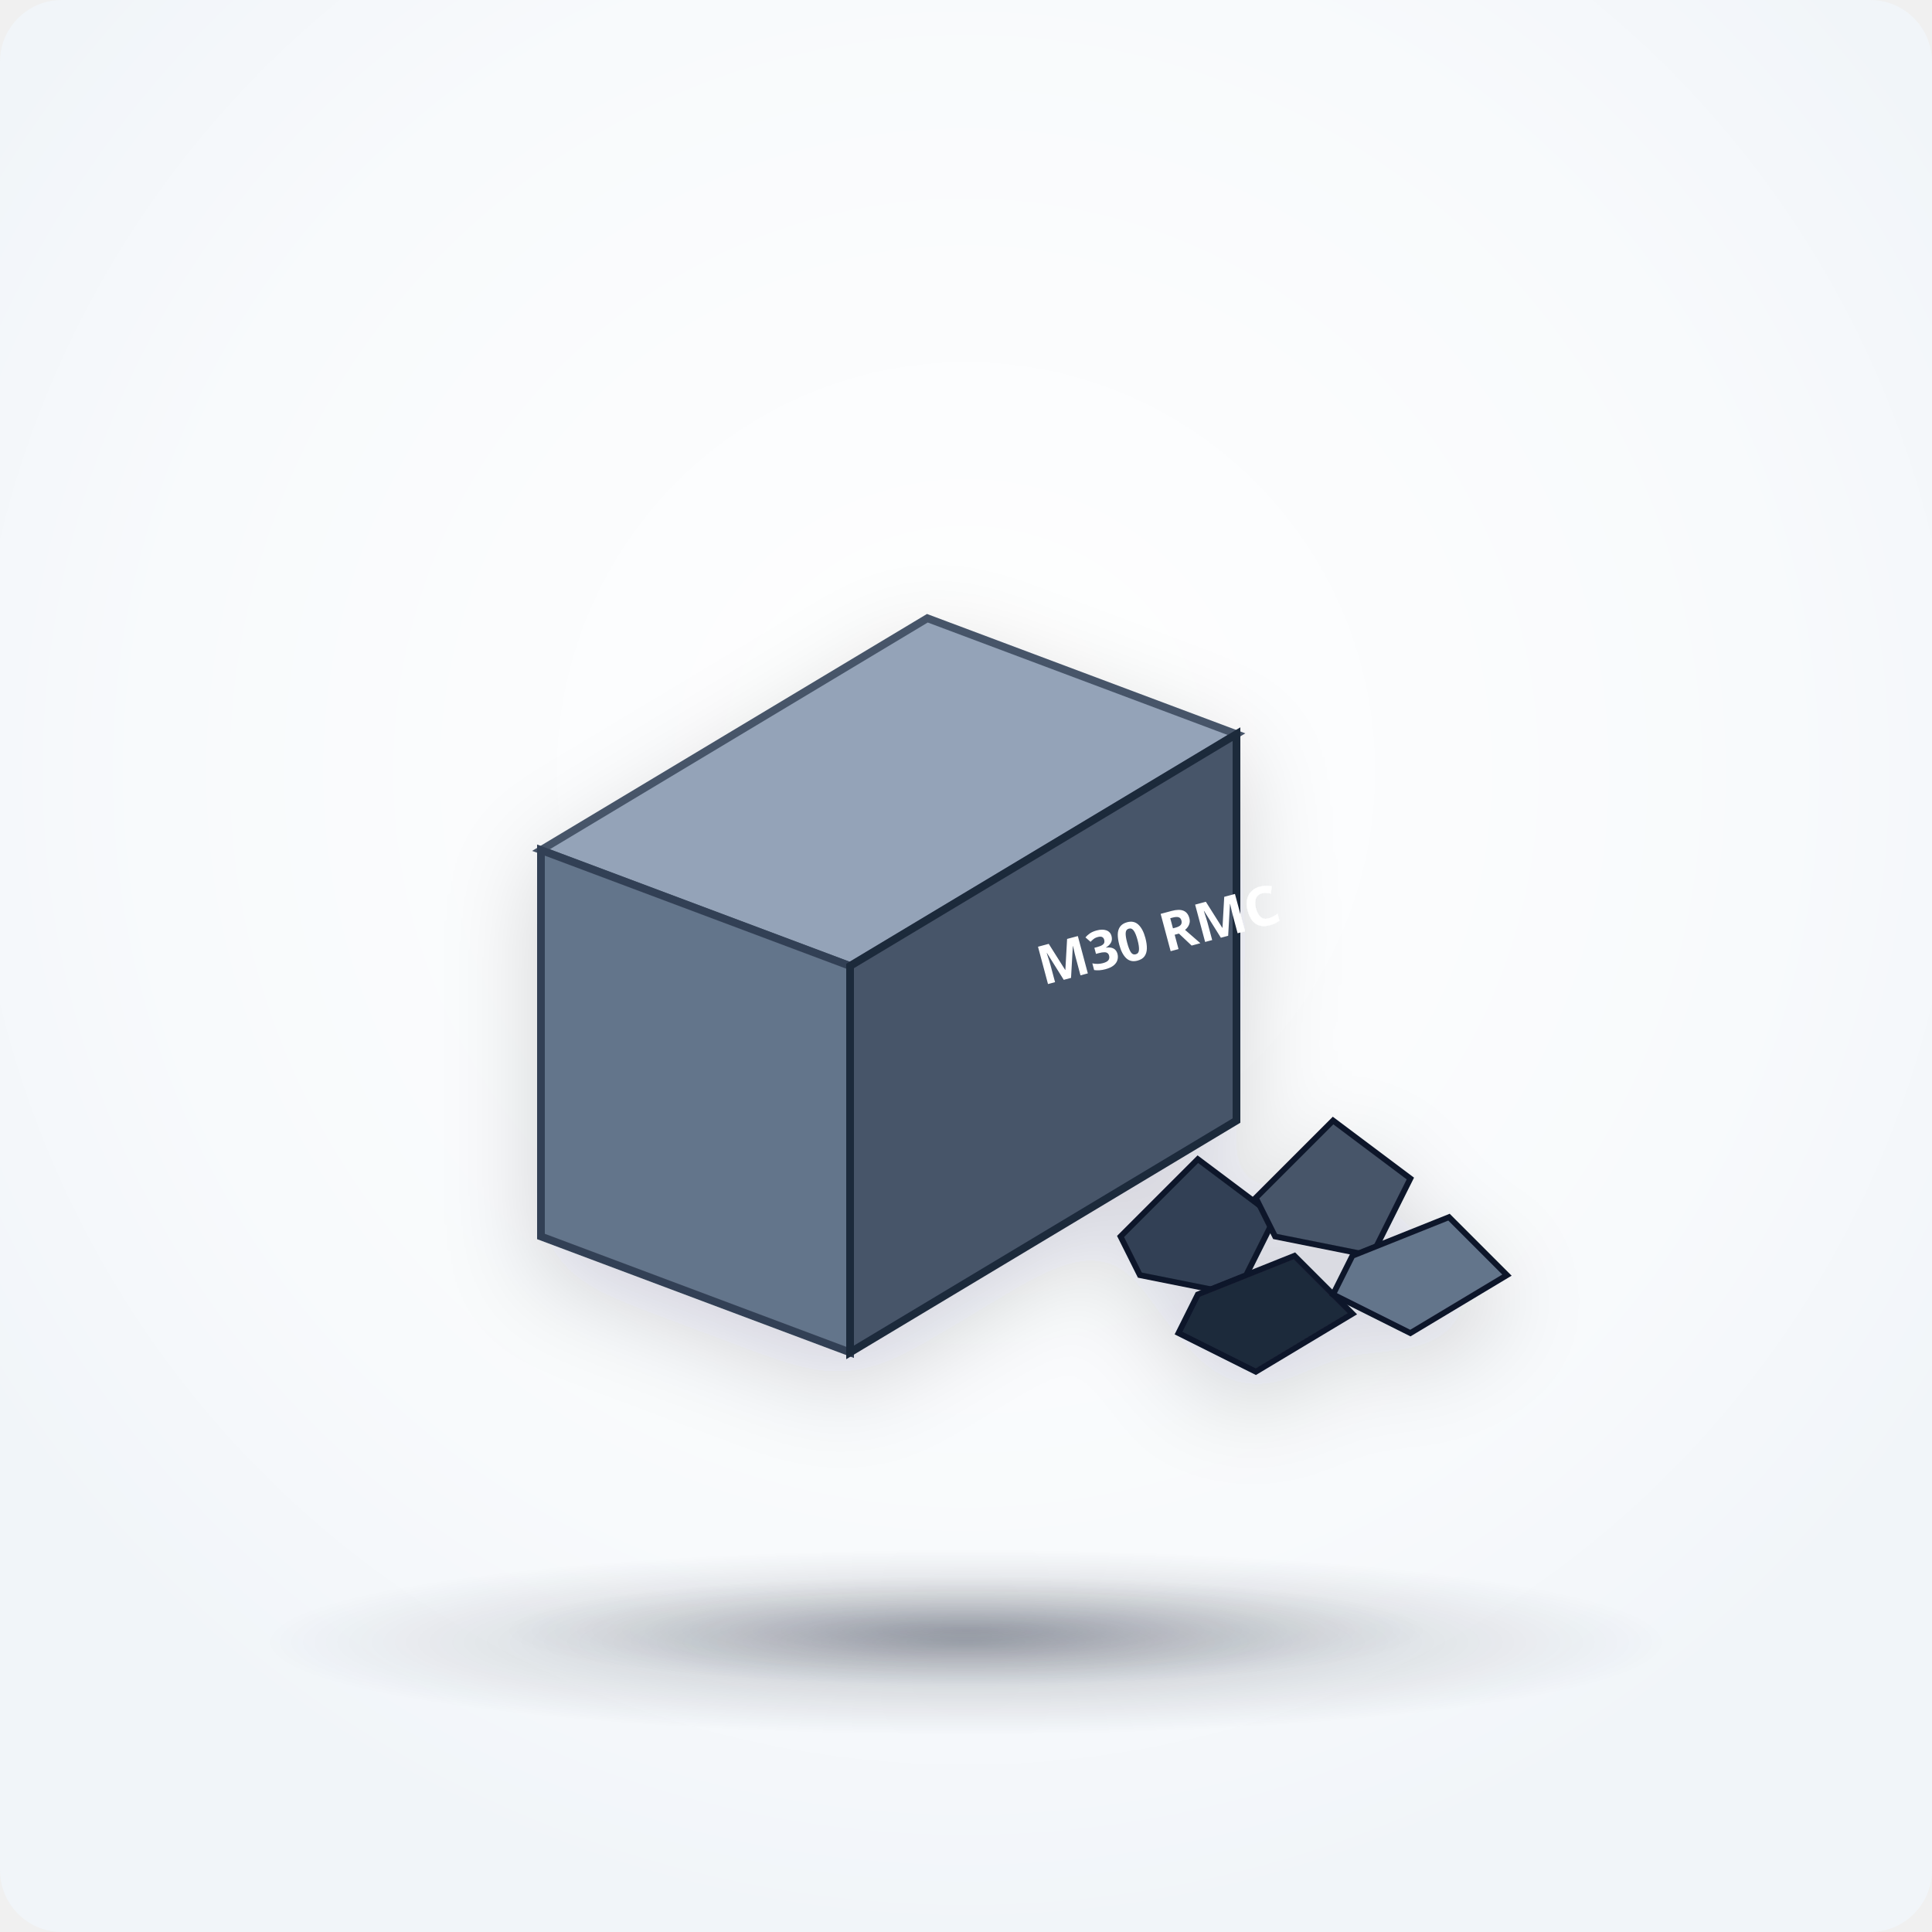
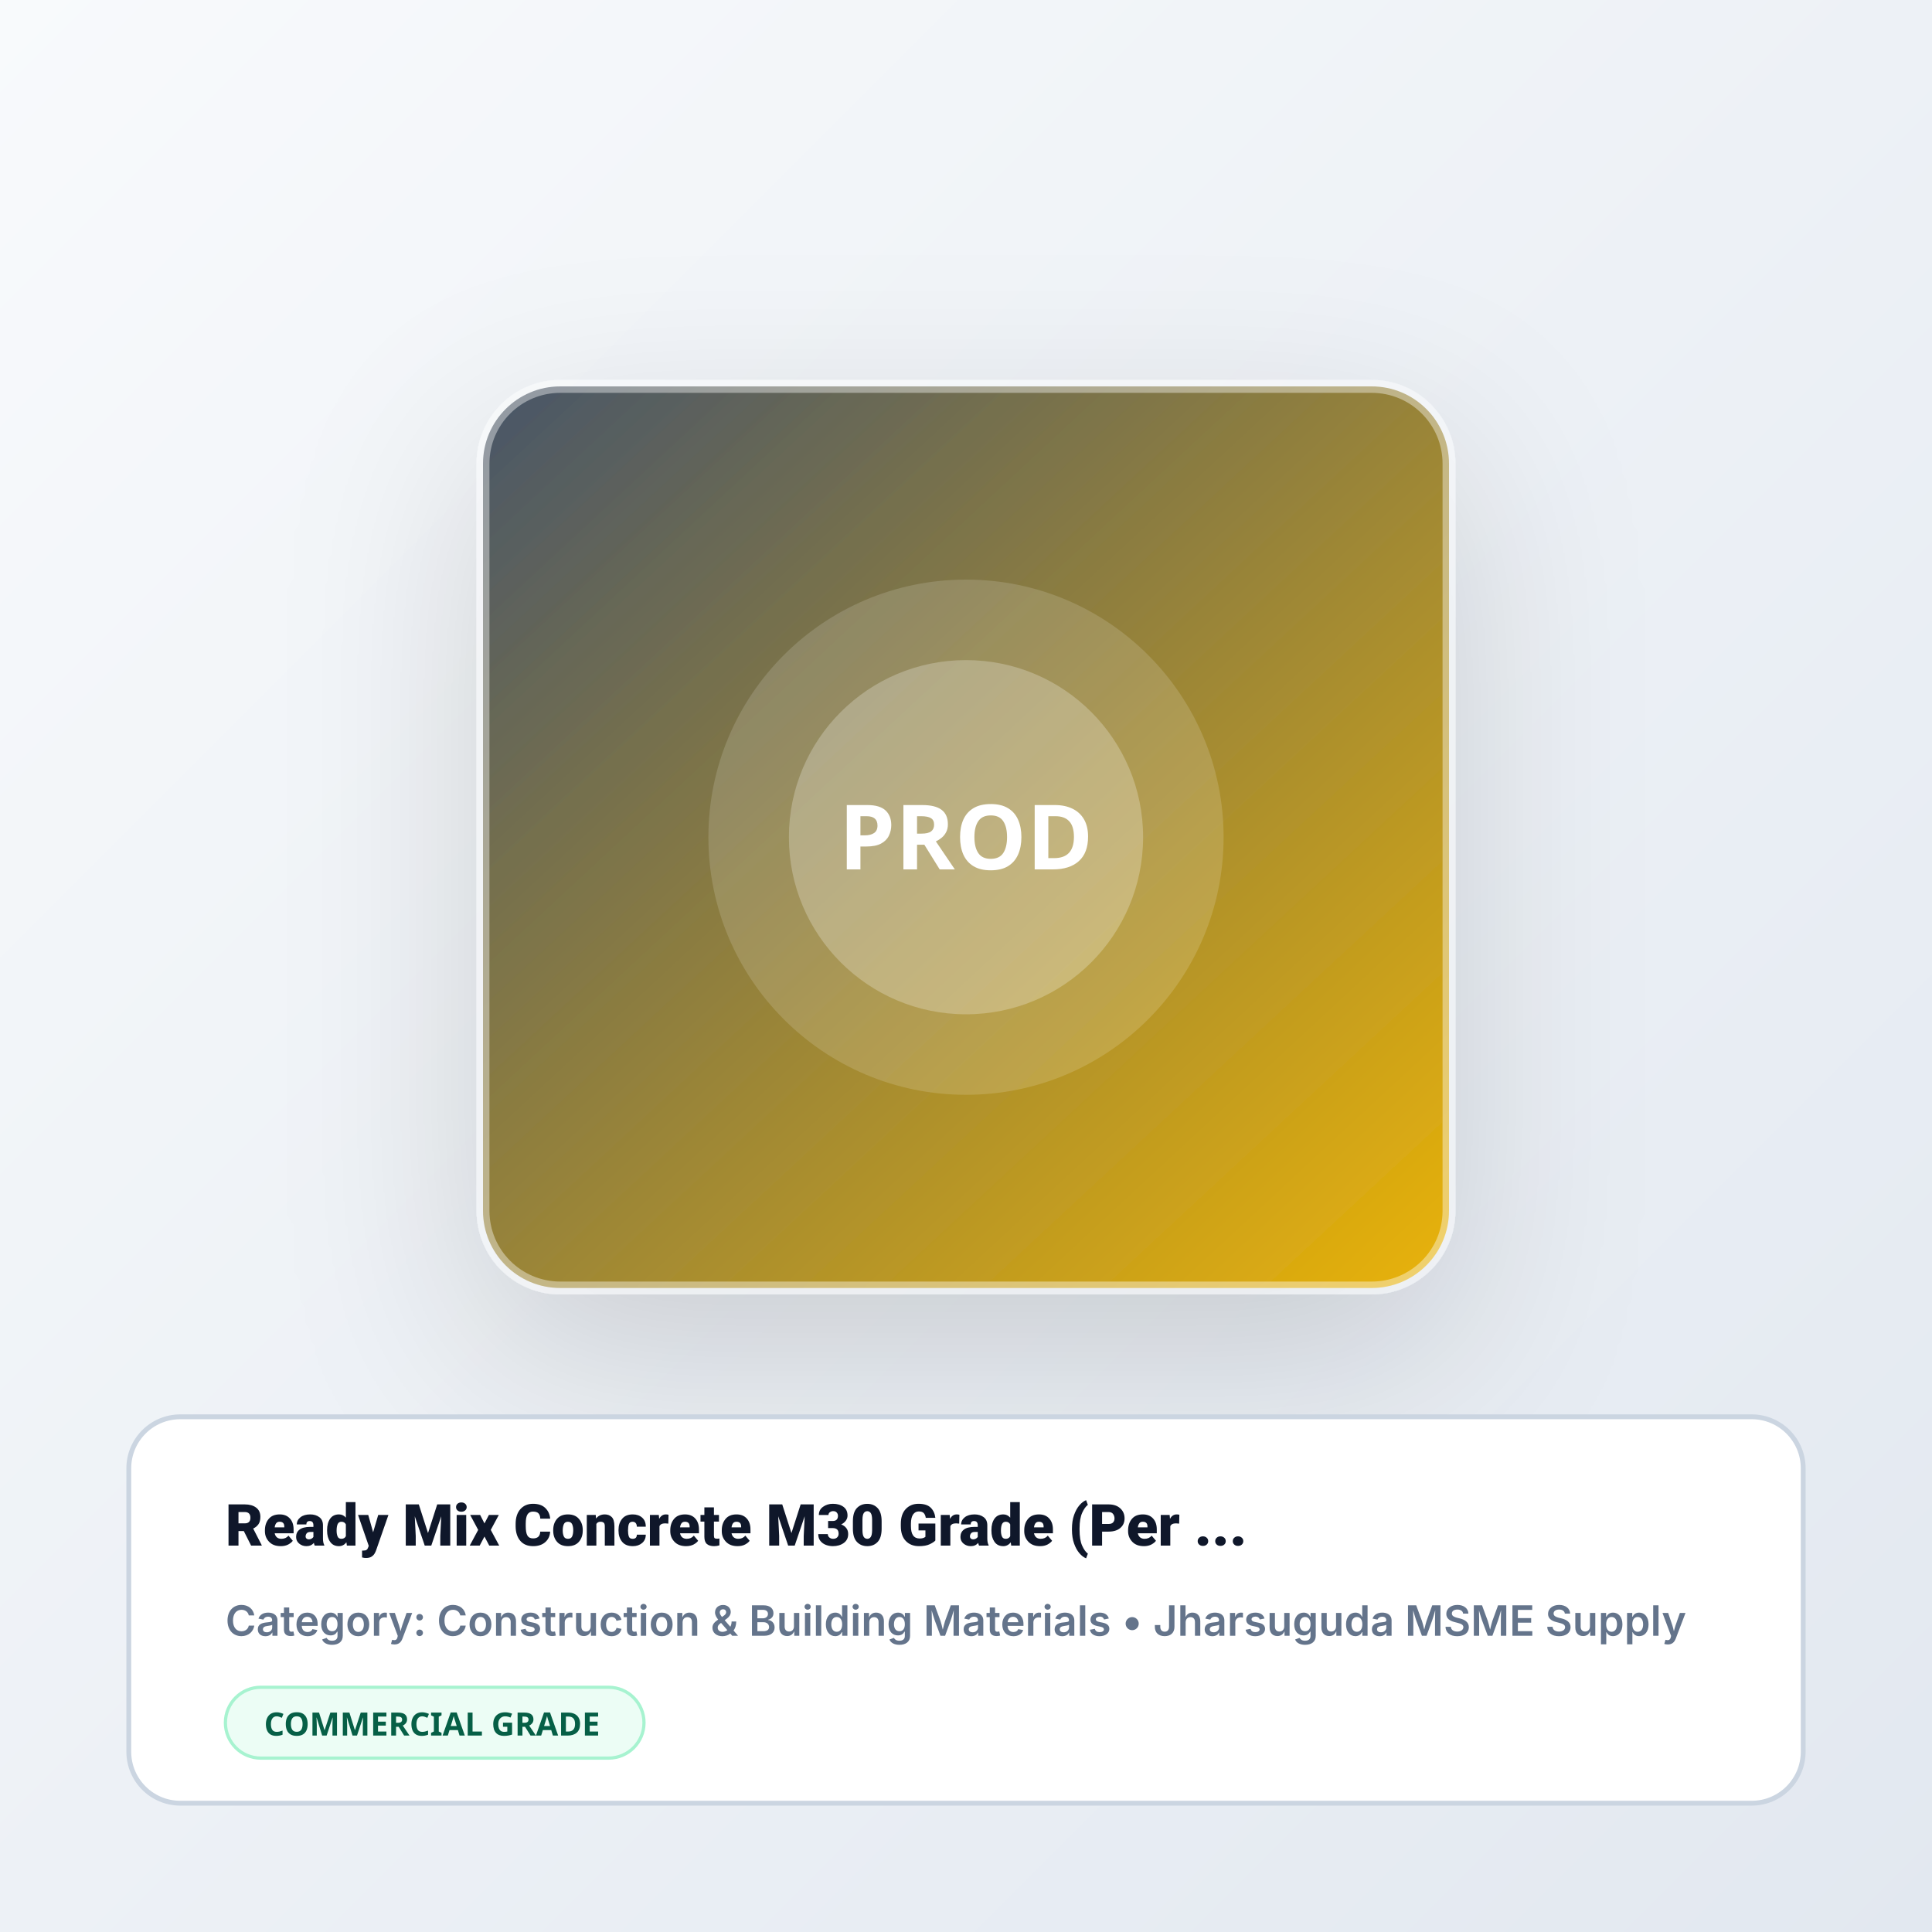
- <svg xmlns="http://www.w3.org/2000/svg" viewBox="0 0 500 500" width="500" height="500">
+ <svg xmlns="http://www.w3.org/2000/svg" viewBox="0 0 600 600" width="600" height="600">
  <defs>
-     <radialGradient id="studioBg" cx="50%" cy="40%" r="60%">
-       <stop offset="0%" stop-color="#ffffff" />
-       <stop offset="70%" stop-color="#f8fafc" />
-       <stop offset="100%" stop-color="#f1f5f9" />
-     </radialGradient>
-     <radialGradient id="contactShadow" cx="50%" cy="50%" r="50%">
-       <stop offset="0%" stop-color="rgba(15, 23, 42, 0.28)" />
-       <stop offset="50%" stop-color="rgba(15, 23, 42, 0.12)" />
-       <stop offset="100%" stop-color="rgba(15, 23, 42, 0)" />
-     </radialGradient>
-     <linearGradient id="chromeGrad" x1="0%" y1="0%" x2="100%" y2="100%">
-       <stop offset="0%" stop-color="#f1f5f9" />
-       <stop offset="25%" stop-color="#94a3b8" />
-       <stop offset="50%" stop-color="#ffffff" />
-       <stop offset="75%" stop-color="#64748b" />
-       <stop offset="100%" stop-color="#cbd5e1" />
+     <linearGradient id="pbg" x1="0%" y1="0%" x2="100%" y2="100%">
+       <stop offset="0%" stop-color="#f8fafc" />
+       <stop offset="100%" stop-color="#e2e8f0" />
    </linearGradient>
-     <linearGradient id="copperGrad" x1="0%" y1="0%" x2="100%" y2="100%">
-       <stop offset="0%" stop-color="#fdba74" />
-       <stop offset="35%" stop-color="#ea580c" />
-       <stop offset="70%" stop-color="#fed7aa" />
-       <stop offset="100%" stop-color="#c2410c" />
+     <linearGradient id="pgrad" x1="0%" y1="0%" x2="100%" y2="100%">
+       <stop offset="0%" stop-color="#475569" />
+       <stop offset="100%" stop-color="#eab308" />
    </linearGradient>
-     <linearGradient id="darkMetal" x1="0%" y1="0%" x2="0%" y2="100%">
-       <stop offset="0%" stop-color="#475569" />
-       <stop offset="50%" stop-color="#1e293b" />
-       <stop offset="100%" stop-color="#0f172a" />
-     </linearGradient>
-     <linearGradient id="toolBlue" x1="0%" y1="0%" x2="100%" y2="100%">
-       <stop offset="0%" stop-color="#38bdf8" />
-       <stop offset="40%" stop-color="#0284c7" />
-       <stop offset="100%" stop-color="#0369a1" />
-     </linearGradient>
-     <linearGradient id="safetyOrange" x1="0%" y1="0%" x2="100%" y2="100%">
-       <stop offset="0%" stop-color="#fb923c" />
-       <stop offset="50%" stop-color="#ea580c" />
-       <stop offset="100%" stop-color="#c2410c" />
-     </linearGradient>
-     <linearGradient id="dangerRed" x1="0%" y1="0%" x2="100%" y2="100%">
-       <stop offset="0%" stop-color="#f87171" />
-       <stop offset="50%" stop-color="#dc2626" />
-       <stop offset="100%" stop-color="#991b1b" />
-     </linearGradient>
-     <linearGradient id="cautionYellow" x1="0%" y1="0%" x2="100%" y2="100%">
-       <stop offset="0%" stop-color="#fde047" />
-       <stop offset="40%" stop-color="#eab308" />
-       <stop offset="100%" stop-color="#ca8a04" />
-     </linearGradient>
-     <filter id="softGlow" x="-20%" y="-20%" width="140%" height="140%">
-       <feDropShadow dx="0" dy="8" stdDeviation="12" flood-color="#0f172a" flood-opacity="0.16" />
-     </filter>
  </defs>
-   <rect width="500" height="500" rx="16" fill="url(#studioBg)" />
-   <ellipse cx="250" cy="425" rx="180" ry="24" fill="url(#contactShadow)" />
-   <ellipse cx="250" cy="422" rx="120" ry="14" fill="url(#contactShadow)" opacity="0.8" />
-   <g filter="url(#softGlow)">
-     <g transform="translate(100, 80)">
-       <polygon points="40,140 140,80 220,110 120,170" fill="#94a3b8" stroke="#475569" stroke-width="2" />
-       <polygon points="40,140 120,170 120,270 40,240" fill="#64748b" stroke="#334155" stroke-width="2" />
-       <polygon points="120,170 220,110 220,210 120,270" fill="#475569" stroke="#1e293b" stroke-width="2" />
-       <text x="170" y="175" font-family="sans-serif" font-size="14" font-weight="900" fill="#ffffff" transform="rotate(-15 170 175)">M30 RMC</text>
-       <g transform="translate(180, 200)">
-         <polygon points="10,40 30,20 50,35 40,55 15,50" fill="#334155" stroke="#0f172a" stroke-width="1.5" />
-         <polygon points="45,30 65,10 85,25 75,45 50,40" fill="#475569" stroke="#0f172a" stroke-width="1.5" />
-         <polygon points="30,55 55,45 70,60 45,75 25,65" fill="#1e293b" stroke="#0f172a" stroke-width="1.5" />
-         <polygon points="70,45 95,35 110,50 85,65 65,55" fill="#64748b" stroke="#0f172a" stroke-width="1.5" />
-       </g>
-     </g>
+   <rect width="600" height="600" fill="url(#pbg)" />
+   <g transform="translate(150, 120)">
+     <rect width="300" height="280" rx="24" fill="url(#pgrad)" stroke="rgba(255,255,255,0.4)" stroke-width="4" filter="drop-shadow(0 20px 30px rgba(0,0,0,0.15))" />
+     <circle cx="150" cy="140" r="80" fill="rgba(255,255,255,0.15)" />
+     <circle cx="150" cy="140" r="55" fill="rgba(255,255,255,0.25)" />
+     <text x="150" y="150" font-family="sans-serif" font-size="28" font-weight="900" text-anchor="middle" fill="#ffffff">PROD</text>
+   </g>
+   <rect x="40" y="440" width="520" height="120" rx="16" fill="#ffffff" stroke="#cbd5e1" stroke-width="1.5" />
+   <text x="70" y="480" font-family="-apple-system, BlinkMacSystemFont, 'Segoe UI', Roboto, sans-serif" font-size="18" font-weight="900" fill="#0f172a">
+     Ready Mix Concrete M30 Grade (Per ...
+   </text>
+   <text x="70" y="508" font-family="-apple-system, BlinkMacSystemFont, sans-serif" font-size="13" font-weight="600" fill="#64748b">
+     Category: Construction &amp; Building Materials • Jharsuguda MSME Supply
+   </text>
+   <g transform="translate(70, 524)">
+     <rect width="130" height="22" rx="11" fill="#ecfdf5" stroke="#a7f3d0" />
+     <text x="12" y="15" font-family="sans-serif" font-size="10" font-weight="800" fill="#065f46">COMMERCIAL GRADE</text>
  </g>
</svg>
